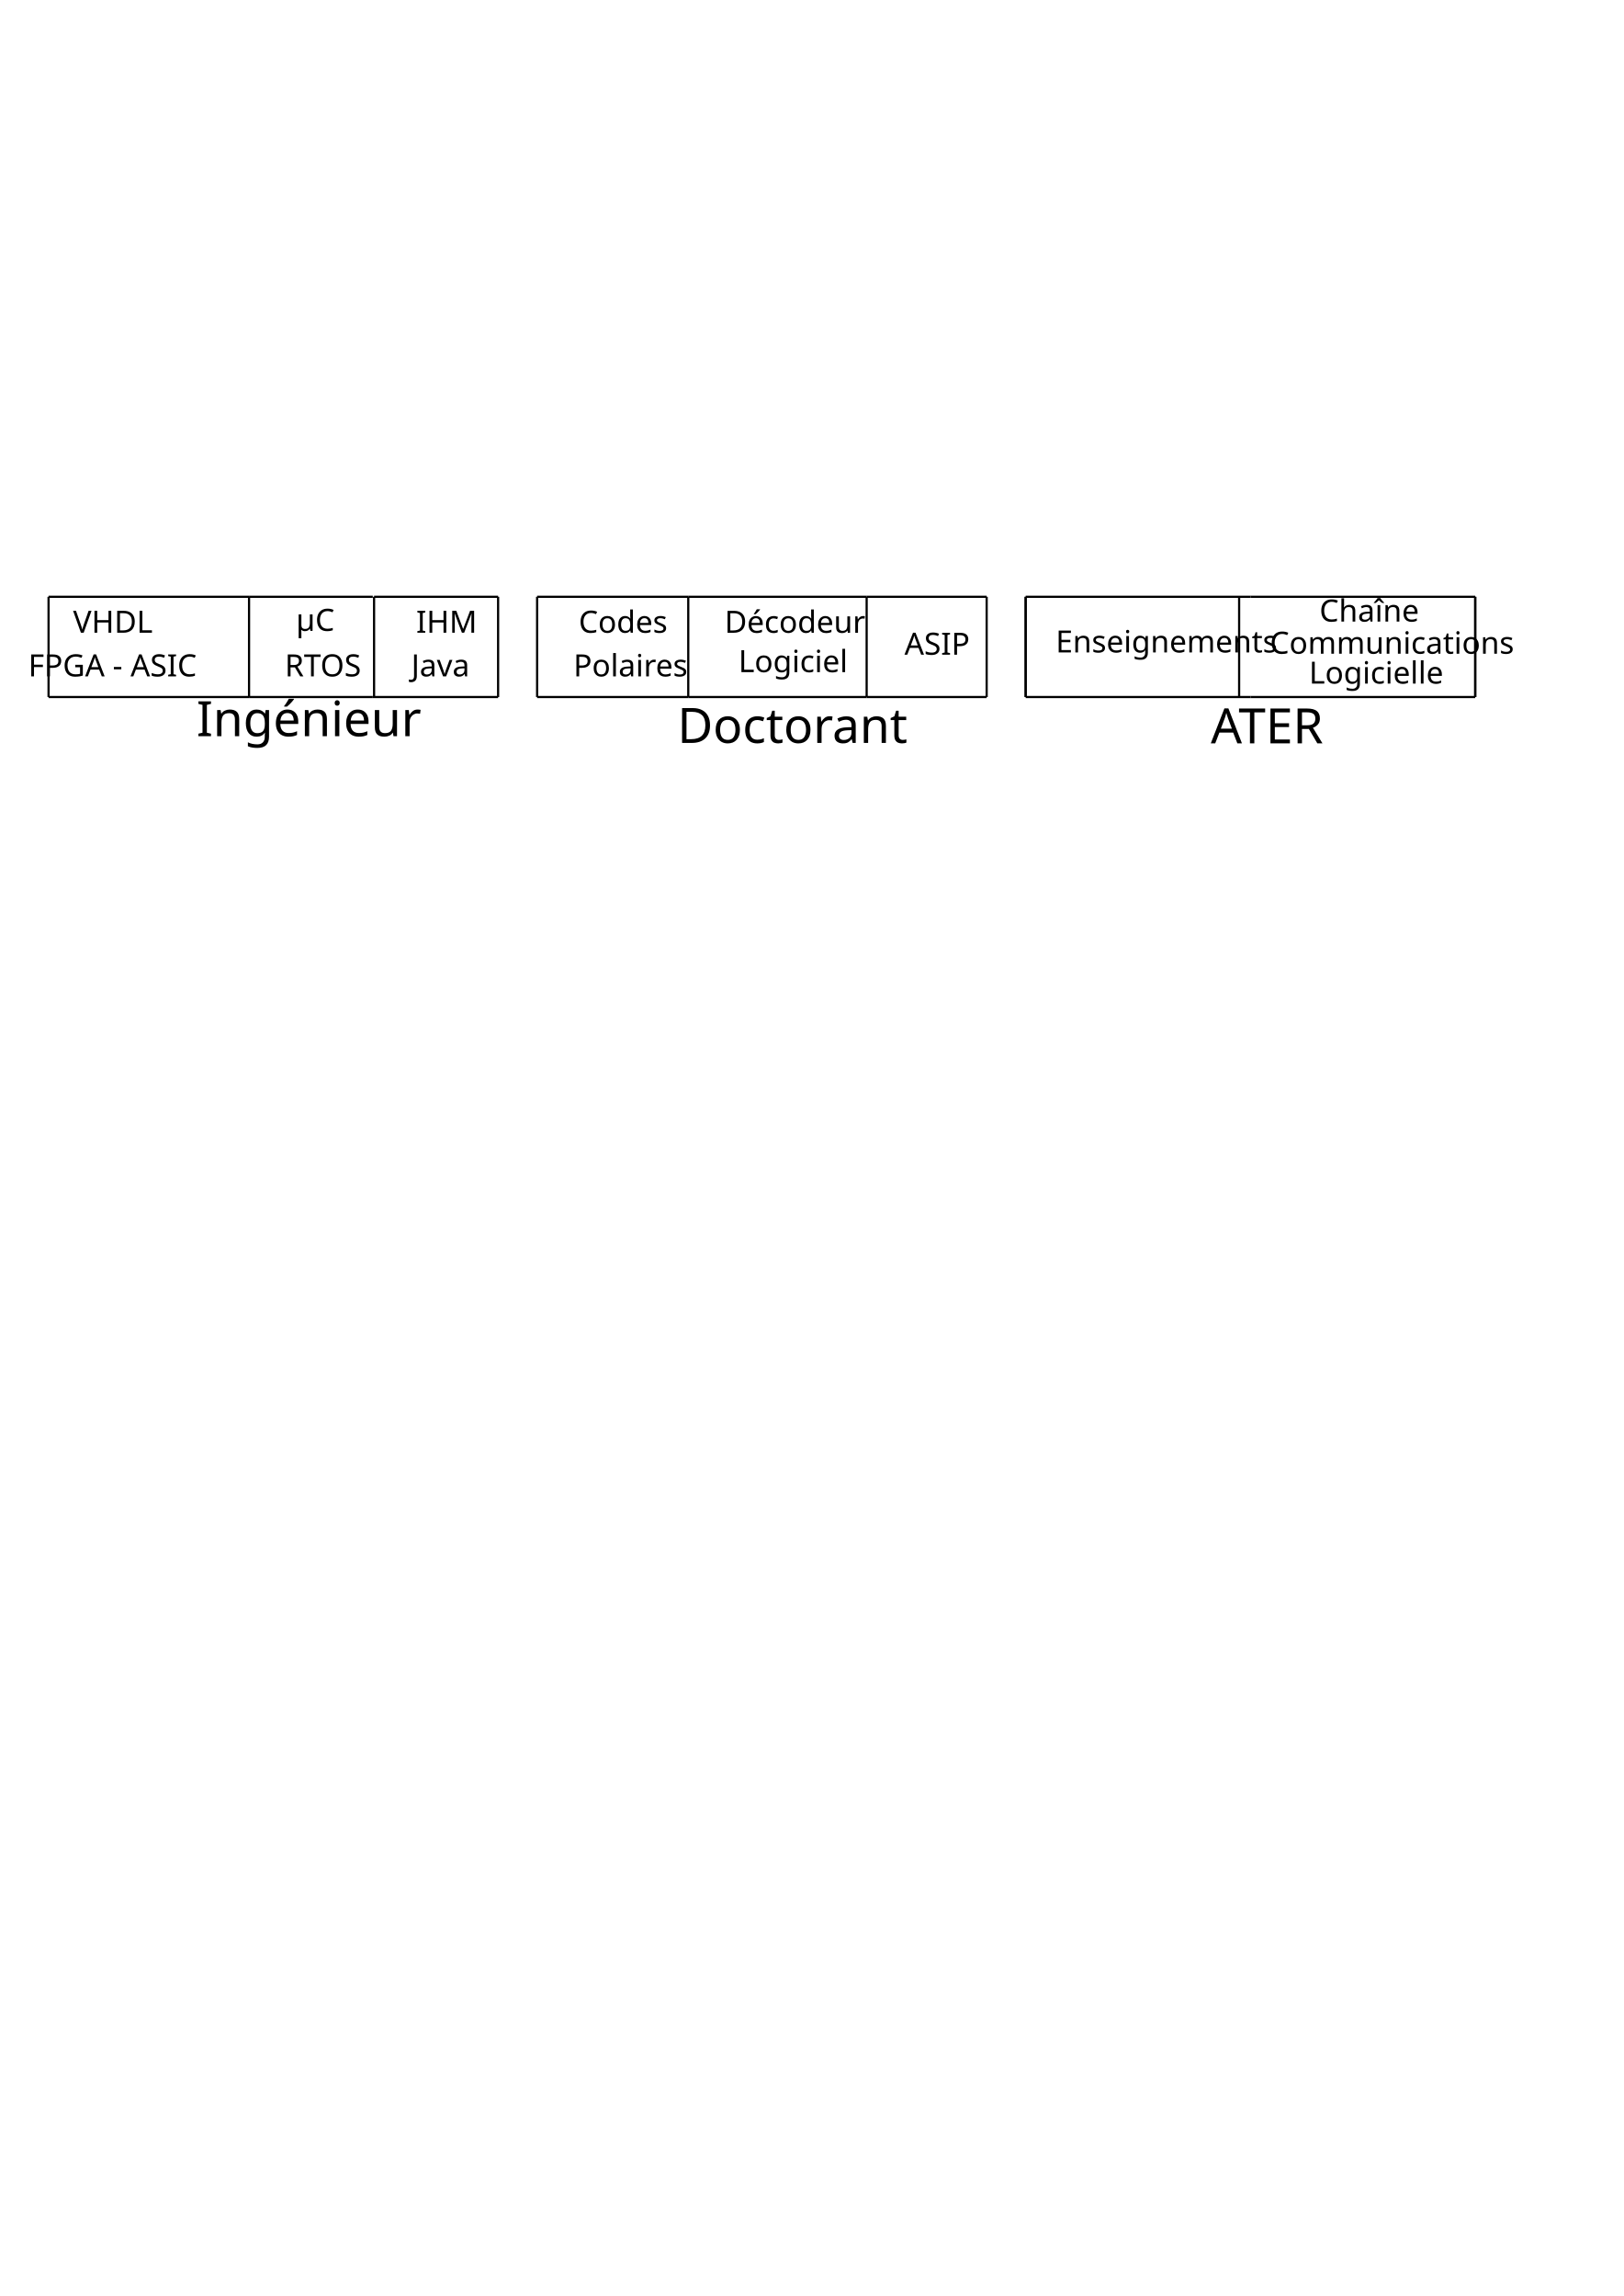
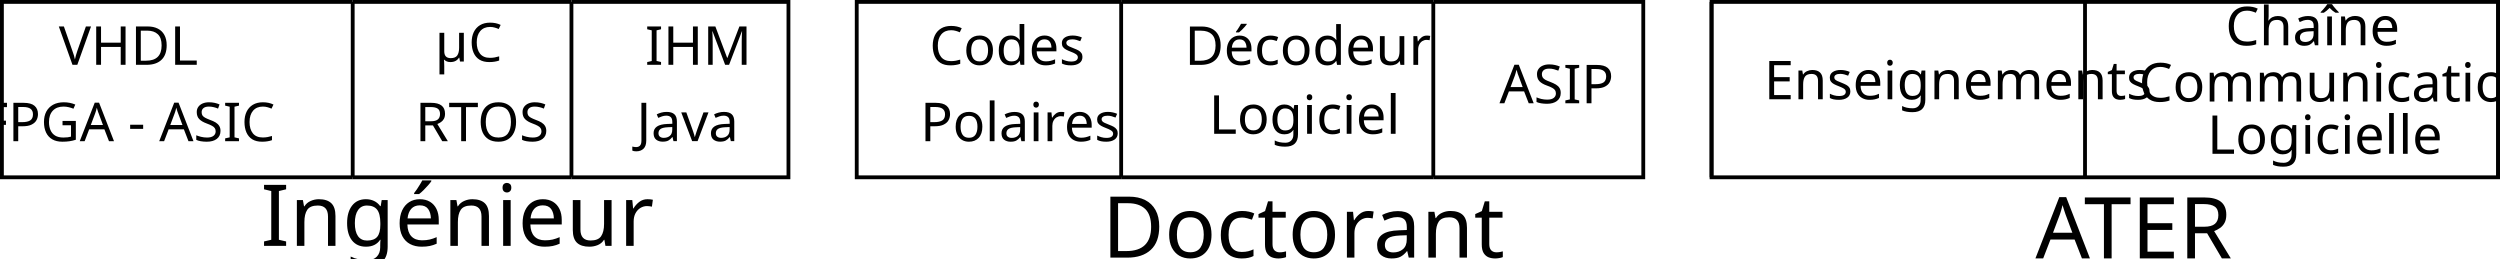
- <svg xmlns="http://www.w3.org/2000/svg" xmlns:ns1="http://www.openswatchbook.org/uri/2009/osb" xmlns:xlink="http://www.w3.org/1999/xlink" width="210mm" height="297mm" viewBox="0 0 744.094 1052.362" id="svg2" version="1.1">
+ <svg xmlns="http://www.w3.org/2000/svg" xmlns:ns1="http://www.openswatchbook.org/uri/2009/osb" xmlns:xlink="http://www.w3.org/1999/xlink" width="184.798mm" height="19.102mm" viewBox="0 0 654.798 67.683" id="svg2" version="1.1">
  <defs id="defs4">
    <linearGradient id="linearGradient4657" ns1:paint="solid">
      <stop style="stop-color:#00b8de;stop-opacity:1;" offset="0" id="stop4659" />
    </linearGradient>
    <linearGradient xlink:href="#linearGradient4657" id="linearGradient4661" x1="72.14" y1="171.478" x2="148.652" y2="171.478" gradientUnits="userSpaceOnUse" gradientTransform="translate(-270.0261,43.65084)" />
  </defs>
-   <g id="layer1">
+   <g id="layer1" transform="translate(-21.75209,-273.0391)">
    <text xml:space="preserve" style="font-style:normal;font-weight:normal;font-size:22.371px;line-height:125%;font-family:sans-serif;letter-spacing:0px;word-spacing:0px;fill:#000000;fill-opacity:1;stroke:none;stroke-width:1px;stroke-linecap:butt;stroke-linejoin:miter;stroke-opacity:1" x="90.019" y="337.435" id="text4215">
      <tspan id="tspan4217" x="90.019" y="337.435" style="font-style:normal;font-variant:normal;font-weight:500;font-stretch:normal;font-family:KerkisSans;-inkscape-font-specification:'KerkisSans Medium'">Ingénieur</tspan>
    </text>
    <text xml:space="preserve" style="font-style:normal;font-weight:normal;font-size:22.371px;line-height:125%;font-family:sans-serif;letter-spacing:0px;word-spacing:0px;fill:#000000;fill-opacity:1;stroke:none;stroke-width:1px;stroke-linecap:butt;stroke-linejoin:miter;stroke-opacity:1" x="310.412" y="340.516" id="text4215-5">
      <tspan id="tspan4217-6" x="310.412" y="340.516" style="font-style:normal;font-variant:normal;font-weight:500;font-stretch:normal;font-family:KerkisSans;-inkscape-font-specification:'KerkisSans Medium'">Doctorant</tspan>
    </text>
    <text xml:space="preserve" style="font-style:normal;font-weight:normal;font-size:22.371px;line-height:125%;font-family:sans-serif;letter-spacing:0px;word-spacing:0px;fill:#000000;fill-opacity:1;stroke:none;stroke-width:1px;stroke-linecap:butt;stroke-linejoin:miter;stroke-opacity:1" x="554.866" y="340.722" id="text4215-2">
      <tspan id="tspan4217-9" x="554.866" y="340.722" style="font-style:normal;font-variant:normal;font-weight:500;font-stretch:normal;font-family:KerkisSans;-inkscape-font-specification:'KerkisSans Medium'">ATER</tspan>
    </text>
    <rect style="fill:url(#linearGradient4661);fill-opacity:1;stroke:#000000;stroke-width:1.9;stroke-miterlimit:4;stroke-dasharray:none;stroke-dashoffset:0;stroke-opacity:1" id="rect4649" width="74.612" height="14.719" x="-196.936" y="207.769" />
    <rect style="fill:#e31b1d;fill-opacity:1;stroke:#000000;stroke-width:1.9;stroke-miterlimit:4;stroke-dasharray:none;stroke-dashoffset:0;stroke-opacity:1" id="rect4651" width="99.483" height="19.795" x="-215.716" y="246.852" />
    <rect style="fill:#33a02c;fill-opacity:1;stroke:#000000;stroke-width:1.9;stroke-miterlimit:4;stroke-dasharray:none;stroke-dashoffset:0;stroke-opacity:1" id="rect4653" width="129.937" height="18.272" x="-262.413" y="318.419" />
    <rect style="fill:#f4682d;fill-opacity:1;stroke:#000000;stroke-width:1.9;stroke-miterlimit:4;stroke-dasharray:none;stroke-dashoffset:0;stroke-opacity:1" id="rect4655" width="72.075" height="15.227" x="-231.958" y="369.683" />
-     <g id="g5042">
-       <g transform="translate(3.521984,0)" id="g4691">
-         <text xml:space="preserve" style="font-style:normal;font-weight:normal;font-size:14.057px;line-height:125%;font-family:sans-serif;letter-spacing:0px;word-spacing:0px;fill:#000000;fill-opacity:1;stroke:none;stroke-width:1px;stroke-linecap:butt;stroke-linejoin:miter;stroke-opacity:1" x="132.154" y="289.155" id="text4245">
-           <tspan id="tspan4247" x="132.154" y="289.155" style="font-style:normal;font-variant:normal;font-weight:500;font-stretch:normal;font-family:KerkisSans;-inkscape-font-specification:'KerkisSans Medium'">μC</tspan>
-         </text>
-         <text xml:space="preserve" style="font-style:normal;font-weight:normal;font-size:14.057px;line-height:125%;font-family:sans-serif;letter-spacing:0px;word-spacing:0px;fill:#000000;fill-opacity:1;stroke:none;stroke-width:1px;stroke-linecap:butt;stroke-linejoin:miter;stroke-opacity:1" x="126.995" y="310.014" id="text4245-1">
-           <tspan id="tspan4247-2" x="126.995" y="310.014" style="font-style:normal;font-variant:normal;font-weight:500;font-stretch:normal;font-family:KerkisSans;-inkscape-font-specification:'KerkisSans Medium'">RTOS</tspan>
-         </text>
-       </g>
-       <g transform="translate(0.39171,0)" id="g4697">
-         <text xml:space="preserve" style="font-style:normal;font-weight:normal;font-size:14.057px;line-height:125%;font-family:sans-serif;letter-spacing:0px;word-spacing:0px;fill:#000000;fill-opacity:1;stroke:none;stroke-width:1px;stroke-linecap:butt;stroke-linejoin:miter;stroke-opacity:1" x="190.314" y="290.015" id="text4245-6">
-           <tspan x="190.314" y="290.015" style="font-style:normal;font-variant:normal;font-weight:500;font-stretch:normal;font-family:KerkisSans;-inkscape-font-specification:'KerkisSans Medium'" id="tspan4347">IHM</tspan>
-         </text>
-         <text xml:space="preserve" style="font-style:normal;font-weight:normal;font-size:14.057px;line-height:125%;font-family:sans-serif;letter-spacing:0px;word-spacing:0px;fill:#000000;fill-opacity:1;stroke:none;stroke-width:1px;stroke-linecap:butt;stroke-linejoin:miter;stroke-opacity:1" x="188.068" y="310.003" id="text4245-6-1">
-           <tspan x="188.068" y="310.003" style="font-style:normal;font-variant:normal;font-weight:500;font-stretch:normal;font-family:KerkisSans;-inkscape-font-specification:'KerkisSans Medium'" id="tspan4347-8">Java</tspan>
-         </text>
-       </g>
-       <g transform="translate(6.652236,0)" id="g4685">
-         <text xml:space="preserve" style="font-style:normal;font-weight:normal;font-size:14.057px;line-height:125%;font-family:sans-serif;letter-spacing:0px;word-spacing:0px;fill:#000000;fill-opacity:1;stroke:none;stroke-width:1px;stroke-linecap:butt;stroke-linejoin:miter;stroke-opacity:1" x="61.348" y="310.014" id="text4245-1-6">
-           <tspan x="61.348" y="310.014" style="font-style:normal;font-variant:normal;font-weight:500;font-stretch:normal;font-family:KerkisSans;-inkscape-font-specification:'KerkisSans Medium';text-align:center;text-anchor:middle" id="tspan4325">FPGA - ASIC</tspan>
-         </text>
-         <text xml:space="preserve" style="font-style:normal;font-weight:normal;font-size:14.057px;line-height:125%;font-family:sans-serif;letter-spacing:0px;word-spacing:0px;fill:#000000;fill-opacity:1;stroke:none;stroke-width:1px;stroke-linecap:butt;stroke-linejoin:miter;stroke-opacity:1" x="61.532" y="290.015" id="text4245-1-6-4">
-           <tspan x="61.532" y="290.015" style="font-style:normal;font-variant:normal;font-weight:500;font-stretch:normal;font-family:KerkisSans;-inkscape-font-specification:'KerkisSans Medium';text-align:center;text-anchor:middle" id="tspan4325-8">VHDL</tspan>
-         </text>
-       </g>
-       <path id="path4794" d="m 114.131,273.539 0,45.94" style="fill:none;fill-rule:evenodd;stroke:#000000;stroke-width:1px;stroke-linecap:butt;stroke-linejoin:miter;stroke-opacity:1" />
-       <path id="path4794-0" d="m 22.252,273.539 0,45.94" style="fill:none;fill-rule:evenodd;stroke:#000000;stroke-width:1px;stroke-linecap:butt;stroke-linejoin:miter;stroke-opacity:1" />
-       <path id="path4794-3" d="m 171.426,273.539 0,45.94" style="fill:none;fill-rule:evenodd;stroke:#000000;stroke-width:1px;stroke-linecap:butt;stroke-linejoin:miter;stroke-opacity:1" />
-       <path id="path4794-6" d="m 228.263,273.539 0,45.94" style="fill:none;fill-rule:evenodd;stroke:#000000;stroke-width:1px;stroke-linecap:butt;stroke-linejoin:miter;stroke-opacity:1" />
-       <path id="path4794-65" d="m 114.131,273.539 -91.879,0" style="fill:none;fill-rule:evenodd;stroke:#000000;stroke-width:1px;stroke-linecap:butt;stroke-linejoin:miter;stroke-opacity:1" />
-       <path id="path4794-69" d="m 22.252,319.479 91.879,0" style="fill:none;fill-rule:evenodd;stroke:#000000;stroke-width:1px;stroke-linecap:butt;stroke-linejoin:miter;stroke-opacity:1" />
-       <path id="path4794-37" d="m 114.131,319.479 56.707,0" style="fill:none;fill-rule:evenodd;stroke:#000000;stroke-width:1px;stroke-linecap:butt;stroke-linejoin:miter;stroke-opacity:1" />
-       <path id="path4794-45" d="m 170.839,319.479 57.425,0" style="fill:none;fill-rule:evenodd;stroke:#000000;stroke-width:1px;stroke-linecap:butt;stroke-linejoin:miter;stroke-opacity:1" />
-       <path id="path4794-2" d="m 171.426,273.539 56.837,0" style="fill:none;fill-rule:evenodd;stroke:#000000;stroke-width:1px;stroke-linecap:butt;stroke-linejoin:miter;stroke-opacity:1" />
-       <path id="path4794-54" d="m 170.839,273.539 -56.707,0" style="fill:none;fill-rule:evenodd;stroke:#000000;stroke-width:1px;stroke-linecap:butt;stroke-linejoin:miter;stroke-opacity:1" />
+     <g id="g4691" transform="translate(3.521984,0)">
+       <text id="text4245" y="289.155" x="132.154" style="font-style:normal;font-weight:normal;font-size:14.057px;line-height:125%;font-family:sans-serif;letter-spacing:0px;word-spacing:0px;fill:#000000;fill-opacity:1;stroke:none;stroke-width:1px;stroke-linecap:butt;stroke-linejoin:miter;stroke-opacity:1" xml:space="preserve">
+         <tspan style="font-style:normal;font-variant:normal;font-weight:500;font-stretch:normal;font-family:KerkisSans;-inkscape-font-specification:'KerkisSans Medium'" y="289.155" x="132.154" id="tspan4247">μC</tspan>
+       </text>
+       <text id="text4245-1" y="310.014" x="126.995" style="font-style:normal;font-weight:normal;font-size:14.057px;line-height:125%;font-family:sans-serif;letter-spacing:0px;word-spacing:0px;fill:#000000;fill-opacity:1;stroke:none;stroke-width:1px;stroke-linecap:butt;stroke-linejoin:miter;stroke-opacity:1" xml:space="preserve">
+         <tspan style="font-style:normal;font-variant:normal;font-weight:500;font-stretch:normal;font-family:KerkisSans;-inkscape-font-specification:'KerkisSans Medium'" y="310.014" x="126.995" id="tspan4247-2">RTOS</tspan>
+       </text>
    </g>
+     <g id="g4697" transform="translate(0.39171,0)">
+       <text id="text4245-6" y="290.015" x="190.314" style="font-style:normal;font-weight:normal;font-size:14.057px;line-height:125%;font-family:sans-serif;letter-spacing:0px;word-spacing:0px;fill:#000000;fill-opacity:1;stroke:none;stroke-width:1px;stroke-linecap:butt;stroke-linejoin:miter;stroke-opacity:1" xml:space="preserve">
+         <tspan id="tspan4347" style="font-style:normal;font-variant:normal;font-weight:500;font-stretch:normal;font-family:KerkisSans;-inkscape-font-specification:'KerkisSans Medium'" y="290.015" x="190.314">IHM</tspan>
+       </text>
+       <text id="text4245-6-1" y="310.003" x="188.068" style="font-style:normal;font-weight:normal;font-size:14.057px;line-height:125%;font-family:sans-serif;letter-spacing:0px;word-spacing:0px;fill:#000000;fill-opacity:1;stroke:none;stroke-width:1px;stroke-linecap:butt;stroke-linejoin:miter;stroke-opacity:1" xml:space="preserve">
+         <tspan id="tspan4347-8" style="font-style:normal;font-variant:normal;font-weight:500;font-stretch:normal;font-family:KerkisSans;-inkscape-font-specification:'KerkisSans Medium'" y="310.003" x="188.068">Java</tspan>
+       </text>
+     </g>
+     <g id="g4685" transform="translate(6.652236,0)">
+       <text id="text4245-1-6" y="310.014" x="61.348" style="font-style:normal;font-weight:normal;font-size:14.057px;line-height:125%;font-family:sans-serif;letter-spacing:0px;word-spacing:0px;fill:#000000;fill-opacity:1;stroke:none;stroke-width:1px;stroke-linecap:butt;stroke-linejoin:miter;stroke-opacity:1" xml:space="preserve">
+         <tspan id="tspan4325" style="font-style:normal;font-variant:normal;font-weight:500;font-stretch:normal;font-family:KerkisSans;-inkscape-font-specification:'KerkisSans Medium';text-align:center;text-anchor:middle" y="310.014" x="61.348">FPGA - ASIC</tspan>
+       </text>
+       <text id="text4245-1-6-4" y="290.015" x="61.532" style="font-style:normal;font-weight:normal;font-size:14.057px;line-height:125%;font-family:sans-serif;letter-spacing:0px;word-spacing:0px;fill:#000000;fill-opacity:1;stroke:none;stroke-width:1px;stroke-linecap:butt;stroke-linejoin:miter;stroke-opacity:1" xml:space="preserve">
+         <tspan id="tspan4325-8" style="font-style:normal;font-variant:normal;font-weight:500;font-stretch:normal;font-family:KerkisSans;-inkscape-font-specification:'KerkisSans Medium';text-align:center;text-anchor:middle" y="290.015" x="61.532">VHDL</tspan>
+       </text>
+     </g>
+     <path style="fill:none;fill-rule:evenodd;stroke:#000000;stroke-width:1px;stroke-linecap:butt;stroke-linejoin:miter;stroke-opacity:1" d="m 114.131,273.539 0,45.94" id="path4794" />
+     <path style="fill:none;fill-rule:evenodd;stroke:#000000;stroke-width:1px;stroke-linecap:butt;stroke-linejoin:miter;stroke-opacity:1" d="m 171.426,273.539 0,45.94" id="path4794-3" />
+     <path style="fill:none;fill-rule:evenodd;stroke:#000000;stroke-width:1px;stroke-linecap:butt;stroke-linejoin:miter;stroke-opacity:1" d="m 114.131,319.479 57.295,0" id="path4794-37" />
+     <path style="fill:none;fill-rule:evenodd;stroke:#000000;stroke-width:1px;stroke-linecap:butt;stroke-linejoin:miter;stroke-opacity:1" d="m 171.426,273.539 -57.295,0" id="path4794-54" />
    <g id="g4709" transform="translate(2.099613,0)">
      <text id="text4245-6-7" y="290.031" x="329.956" style="font-style:normal;font-weight:normal;font-size:14.057px;line-height:125%;font-family:sans-serif;letter-spacing:0px;word-spacing:0px;fill:#000000;fill-opacity:1;stroke:none;stroke-width:1px;stroke-linecap:butt;stroke-linejoin:miter;stroke-opacity:1" xml:space="preserve">
        <tspan id="tspan4347-9" style="font-style:normal;font-variant:normal;font-weight:500;font-stretch:normal;font-family:KerkisSans;-inkscape-font-specification:'KerkisSans Medium'" y="290.031" x="329.956">Décodeur</tspan>
        <tspan id="tspan4391" style="font-style:normal;font-variant:normal;font-weight:500;font-stretch:normal;font-family:KerkisSans;-inkscape-font-specification:'KerkisSans Medium'" y="307.602" x="329.956" />
      </text>
      <text id="text4245-6-7-2" y="308.078" x="336.303" style="font-style:normal;font-weight:normal;font-size:14.057px;line-height:125%;font-family:sans-serif;letter-spacing:0px;word-spacing:0px;fill:#000000;fill-opacity:1;stroke:none;stroke-width:1px;stroke-linecap:butt;stroke-linejoin:miter;stroke-opacity:1" xml:space="preserve">
        <tspan id="tspan4347-9-0" style="font-style:normal;font-variant:normal;font-weight:500;font-stretch:normal;font-family:KerkisSans;-inkscape-font-specification:'KerkisSans Medium'" y="308.078" x="336.303">Logiciel</tspan>
        <tspan id="tspan4391-2" style="font-style:normal;font-variant:normal;font-weight:500;font-stretch:normal;font-family:KerkisSans;-inkscape-font-specification:'KerkisSans Medium'" y="325.649" x="336.303" />
      </text>
    </g>
    <g id="g4703" transform="translate(-0.2621733,0)">
      <text id="text4245-6-7-3" y="290.015" x="265.456" style="font-style:normal;font-weight:normal;font-size:14.057px;line-height:125%;font-family:sans-serif;letter-spacing:0px;word-spacing:0px;fill:#000000;fill-opacity:1;stroke:none;stroke-width:1px;stroke-linecap:butt;stroke-linejoin:miter;stroke-opacity:1" xml:space="preserve">
        <tspan id="tspan4391-5" style="font-style:normal;font-variant:normal;font-weight:500;font-stretch:normal;font-family:KerkisSans;-inkscape-font-specification:'KerkisSans Medium'" y="290.015" x="265.456">Codes</tspan>
      </text>
      <text id="text4245-6-7-3-9" y="310.014" x="263.056" style="font-style:normal;font-weight:normal;font-size:14.057px;line-height:125%;font-family:sans-serif;letter-spacing:0px;word-spacing:0px;fill:#000000;fill-opacity:1;stroke:none;stroke-width:1px;stroke-linecap:butt;stroke-linejoin:miter;stroke-opacity:1" xml:space="preserve">
        <tspan id="tspan4391-5-2" style="font-style:normal;font-variant:normal;font-weight:500;font-stretch:normal;font-family:KerkisSans;-inkscape-font-specification:'KerkisSans Medium'" y="310.014" x="263.056">Polaires</tspan>
      </text>
    </g>
    <g id="g4633" transform="matrix(1.124537,0,0,1.124537,0.3932243,-39.36763)">
      <text id="text4245-6-7-3-9-2" y="301.855" x="368.238" style="font-style:normal;font-weight:normal;font-size:12.5px;line-height:125%;font-family:sans-serif;letter-spacing:0px;word-spacing:0px;fill:#000000;fill-opacity:1;stroke:none;stroke-width:1px;stroke-linecap:butt;stroke-linejoin:miter;stroke-opacity:1" xml:space="preserve">
        <tspan id="tspan4391-5-2-8" style="font-style:normal;font-variant:normal;font-weight:500;font-stretch:normal;font-family:KerkisSans;-inkscape-font-specification:'KerkisSans Medium'" y="301.855" x="368.238">ASIP</tspan>
      </text>
    </g>
-     <path style="fill:none;fill-rule:evenodd;stroke:#000000;stroke-width:1px;stroke-linecap:butt;stroke-linejoin:miter;stroke-opacity:1" d="m 246.145,273.539 0,45.94" id="path4794-1" />
    <path style="fill:none;fill-rule:evenodd;stroke:#000000;stroke-width:1px;stroke-linecap:butt;stroke-linejoin:miter;stroke-opacity:1" d="m 315.407,273.539 0,45.94" id="path4794-32" />
    <path style="fill:none;fill-rule:evenodd;stroke:#000000;stroke-width:1px;stroke-linecap:butt;stroke-linejoin:miter;stroke-opacity:1" d="m 397.161,273.539 0,45.94" id="path4794-06" />
-     <path style="fill:none;fill-rule:evenodd;stroke:#000000;stroke-width:1px;stroke-linecap:butt;stroke-linejoin:miter;stroke-opacity:1" d="m 452.157,273.539 0,45.94" id="path4794-15" />
-     <path style="fill:none;fill-rule:evenodd;stroke:#000000;stroke-width:1px;stroke-linecap:butt;stroke-linejoin:miter;stroke-opacity:1" d="m 246.145,273.539 69.262,0" id="path4794-1-0" />
-     <path style="fill:none;fill-rule:evenodd;stroke:#000000;stroke-width:1px;stroke-linecap:butt;stroke-linejoin:miter;stroke-opacity:1" d="m 246.145,319.479 69.262,0" id="path4794-1-7" />
    <path style="fill:none;fill-rule:evenodd;stroke:#000000;stroke-width:1px;stroke-linecap:butt;stroke-linejoin:miter;stroke-opacity:1" d="m 397.161,273.539 -81.753,0" id="path4794-1-8" />
    <path style="fill:none;fill-rule:evenodd;stroke:#000000;stroke-width:1px;stroke-linecap:butt;stroke-linejoin:miter;stroke-opacity:1" d="m 397.161,319.479 -81.753,0" id="path4794-1-6" />
-     <path style="fill:none;fill-rule:evenodd;stroke:#000000;stroke-width:1px;stroke-linecap:butt;stroke-linejoin:miter;stroke-opacity:1" d="m 397.161,273.539 54.996,0" id="path4794-1-88" />
-     <path style="fill:none;fill-rule:evenodd;stroke:#000000;stroke-width:1px;stroke-linecap:butt;stroke-linejoin:miter;stroke-opacity:1" d="m 397.161,319.479 54.996,0" id="path4794-1-4" />
    <g id="g4751" transform="translate(-11.10574,0)">
      <g transform="matrix(1.124537,0,0,1.124537,-4.068189,-43.31905)" id="g4637">
        <text xml:space="preserve" style="font-style:normal;font-weight:normal;font-size:12.5px;line-height:125%;font-family:sans-serif;letter-spacing:0px;word-spacing:0px;fill:#000000;fill-opacity:1;stroke:none;stroke-width:1px;stroke-linecap:butt;stroke-linejoin:miter;stroke-opacity:1" x="443.708" y="304.45" id="text4245-6-7-3-9-2-9">
          <tspan x="443.708" y="304.45" style="font-style:normal;font-variant:normal;font-weight:500;font-stretch:normal;font-family:KerkisSans;-inkscape-font-specification:'KerkisSans Medium'" id="tspan4391-5-2-8-7">Enseignements</tspan>
        </text>
      </g>
    </g>
    <g id="g4641" transform="matrix(1.124537,0,0,1.124537,-10.31834,-38.74242)">
      <text id="text4245-6-7-3-9-2-9-3" y="287.797" x="546.858" style="font-style:normal;font-weight:normal;font-size:12.5px;line-height:125%;font-family:sans-serif;letter-spacing:0px;word-spacing:0px;fill:#000000;fill-opacity:1;stroke:none;stroke-width:1px;stroke-linecap:butt;stroke-linejoin:miter;stroke-opacity:1" xml:space="preserve">
        <tspan id="tspan4391-5-2-8-7-6" style="font-style:normal;font-variant:normal;font-weight:500;font-stretch:normal;font-family:KerkisSans;-inkscape-font-specification:'KerkisSans Medium'" y="287.797" x="546.858">Chaîne</tspan>
      </text>
      <text id="text4245-6-7-3-9-2-9-3-1" y="300.897" x="526.665" style="font-style:normal;font-weight:normal;font-size:12.5px;line-height:125%;font-family:sans-serif;letter-spacing:0px;word-spacing:0px;fill:#000000;fill-opacity:1;stroke:none;stroke-width:1px;stroke-linecap:butt;stroke-linejoin:miter;stroke-opacity:1" xml:space="preserve">
        <tspan id="tspan4391-5-2-8-7-6-2" style="font-style:normal;font-variant:normal;font-weight:500;font-stretch:normal;font-family:KerkisSans;-inkscape-font-specification:'KerkisSans Medium'" y="300.897" x="526.665">Communications</tspan>
      </text>
      <text id="text4245-6-7-3-9-2-9-3-1-1" y="313.079" x="542.612" style="font-style:normal;font-weight:normal;font-size:12.5px;line-height:125%;font-family:sans-serif;letter-spacing:0px;word-spacing:0px;fill:#000000;fill-opacity:1;stroke:none;stroke-width:1px;stroke-linecap:butt;stroke-linejoin:miter;stroke-opacity:1" xml:space="preserve">
        <tspan id="tspan4391-5-2-8-7-6-2-9" style="font-style:normal;font-variant:normal;font-weight:500;font-stretch:normal;font-family:KerkisSans;-inkscape-font-specification:'KerkisSans Medium'" y="313.079" x="542.612">Logicielle</tspan>
      </text>
    </g>
    <path style="fill:none;fill-rule:evenodd;stroke:#000000;stroke-width:1px;stroke-linecap:butt;stroke-linejoin:miter;stroke-opacity:1" d="m 470.038,273.539 0,45.94" id="path4794-5" />
    <path style="fill:none;fill-rule:evenodd;stroke:#000000;stroke-width:1px;stroke-linecap:butt;stroke-linejoin:miter;stroke-opacity:1" d="m 567.858,273.539 0,45.94" id="path4794-4" />
    <path style="fill:none;fill-rule:evenodd;stroke:#000000;stroke-width:1px;stroke-linecap:butt;stroke-linejoin:miter;stroke-opacity:1" d="m 676.05,273.539 0,45.94" id="path4794-7" />
-     <path style="fill:none;fill-rule:evenodd;stroke:#000000;stroke-width:1px;stroke-linecap:butt;stroke-linejoin:miter;stroke-opacity:1" d="m 470.038,273.539 0,45.94" id="path4794-15-4" />
-     <path style="fill:none;fill-rule:evenodd;stroke:#000000;stroke-width:1px;stroke-linecap:butt;stroke-linejoin:miter;stroke-opacity:1" d="m 676.05,273.539 0,45.94" id="path4794-15-3" />
-     <path style="fill:none;fill-rule:evenodd;stroke:#000000;stroke-width:1px;stroke-linecap:butt;stroke-linejoin:miter;stroke-opacity:1" d="m 470.038,319.479 103.006,0" id="path4794-1-3" />
-     <path style="fill:none;fill-rule:evenodd;stroke:#000000;stroke-width:1px;stroke-linecap:butt;stroke-linejoin:miter;stroke-opacity:1" d="m 470.038,273.539 103.006,0" id="path4794-1-1" />
-     <path style="fill:none;fill-rule:evenodd;stroke:#000000;stroke-width:1px;stroke-linecap:butt;stroke-linejoin:miter;stroke-opacity:1" d="m 573.044,273.539 103.006,0" id="path4794-1-49" />
-     <path style="fill:none;fill-rule:evenodd;stroke:#000000;stroke-width:1px;stroke-linecap:butt;stroke-linejoin:miter;stroke-opacity:1" d="m 573.044,319.479 103.006,0" id="path4794-1-2" />
+     <path style="fill:none;fill-rule:evenodd;stroke:#000000;stroke-width:1px;stroke-linecap:butt;stroke-linejoin:miter;stroke-opacity:1" d="m 114.131,273.539 -91.879,0 0,45.94 91.879,0" id="path4377" />
+     <path style="fill:none;fill-rule:evenodd;stroke:#000000;stroke-width:1px;stroke-linecap:butt;stroke-linejoin:miter;stroke-opacity:1" d="m 171.426,273.539 56.837,0 0,45.94 -56.837,0" id="path4379" />
+     <path style="fill:none;fill-rule:evenodd;stroke:#000000;stroke-width:1px;stroke-linecap:butt;stroke-linejoin:miter;stroke-opacity:1" d="m 315.407,273.539 -69.262,0 0,45.94 69.262,0" id="path4381" />
+     <path style="fill:none;fill-rule:evenodd;stroke:#000000;stroke-width:1px;stroke-linecap:butt;stroke-linejoin:miter;stroke-opacity:1" d="m 397.161,273.539 54.996,0 0,45.94 -54.996,0" id="path4383" />
+     <path style="fill:none;fill-rule:evenodd;stroke:#000000;stroke-width:1px;stroke-linecap:butt;stroke-linejoin:miter;stroke-opacity:1" d="m 567.858,319.479 -97.819,0 0,-45.94 97.819,0 108.192,0 0,45.94 -108.192,0" id="path4385" />
  </g>
</svg>
